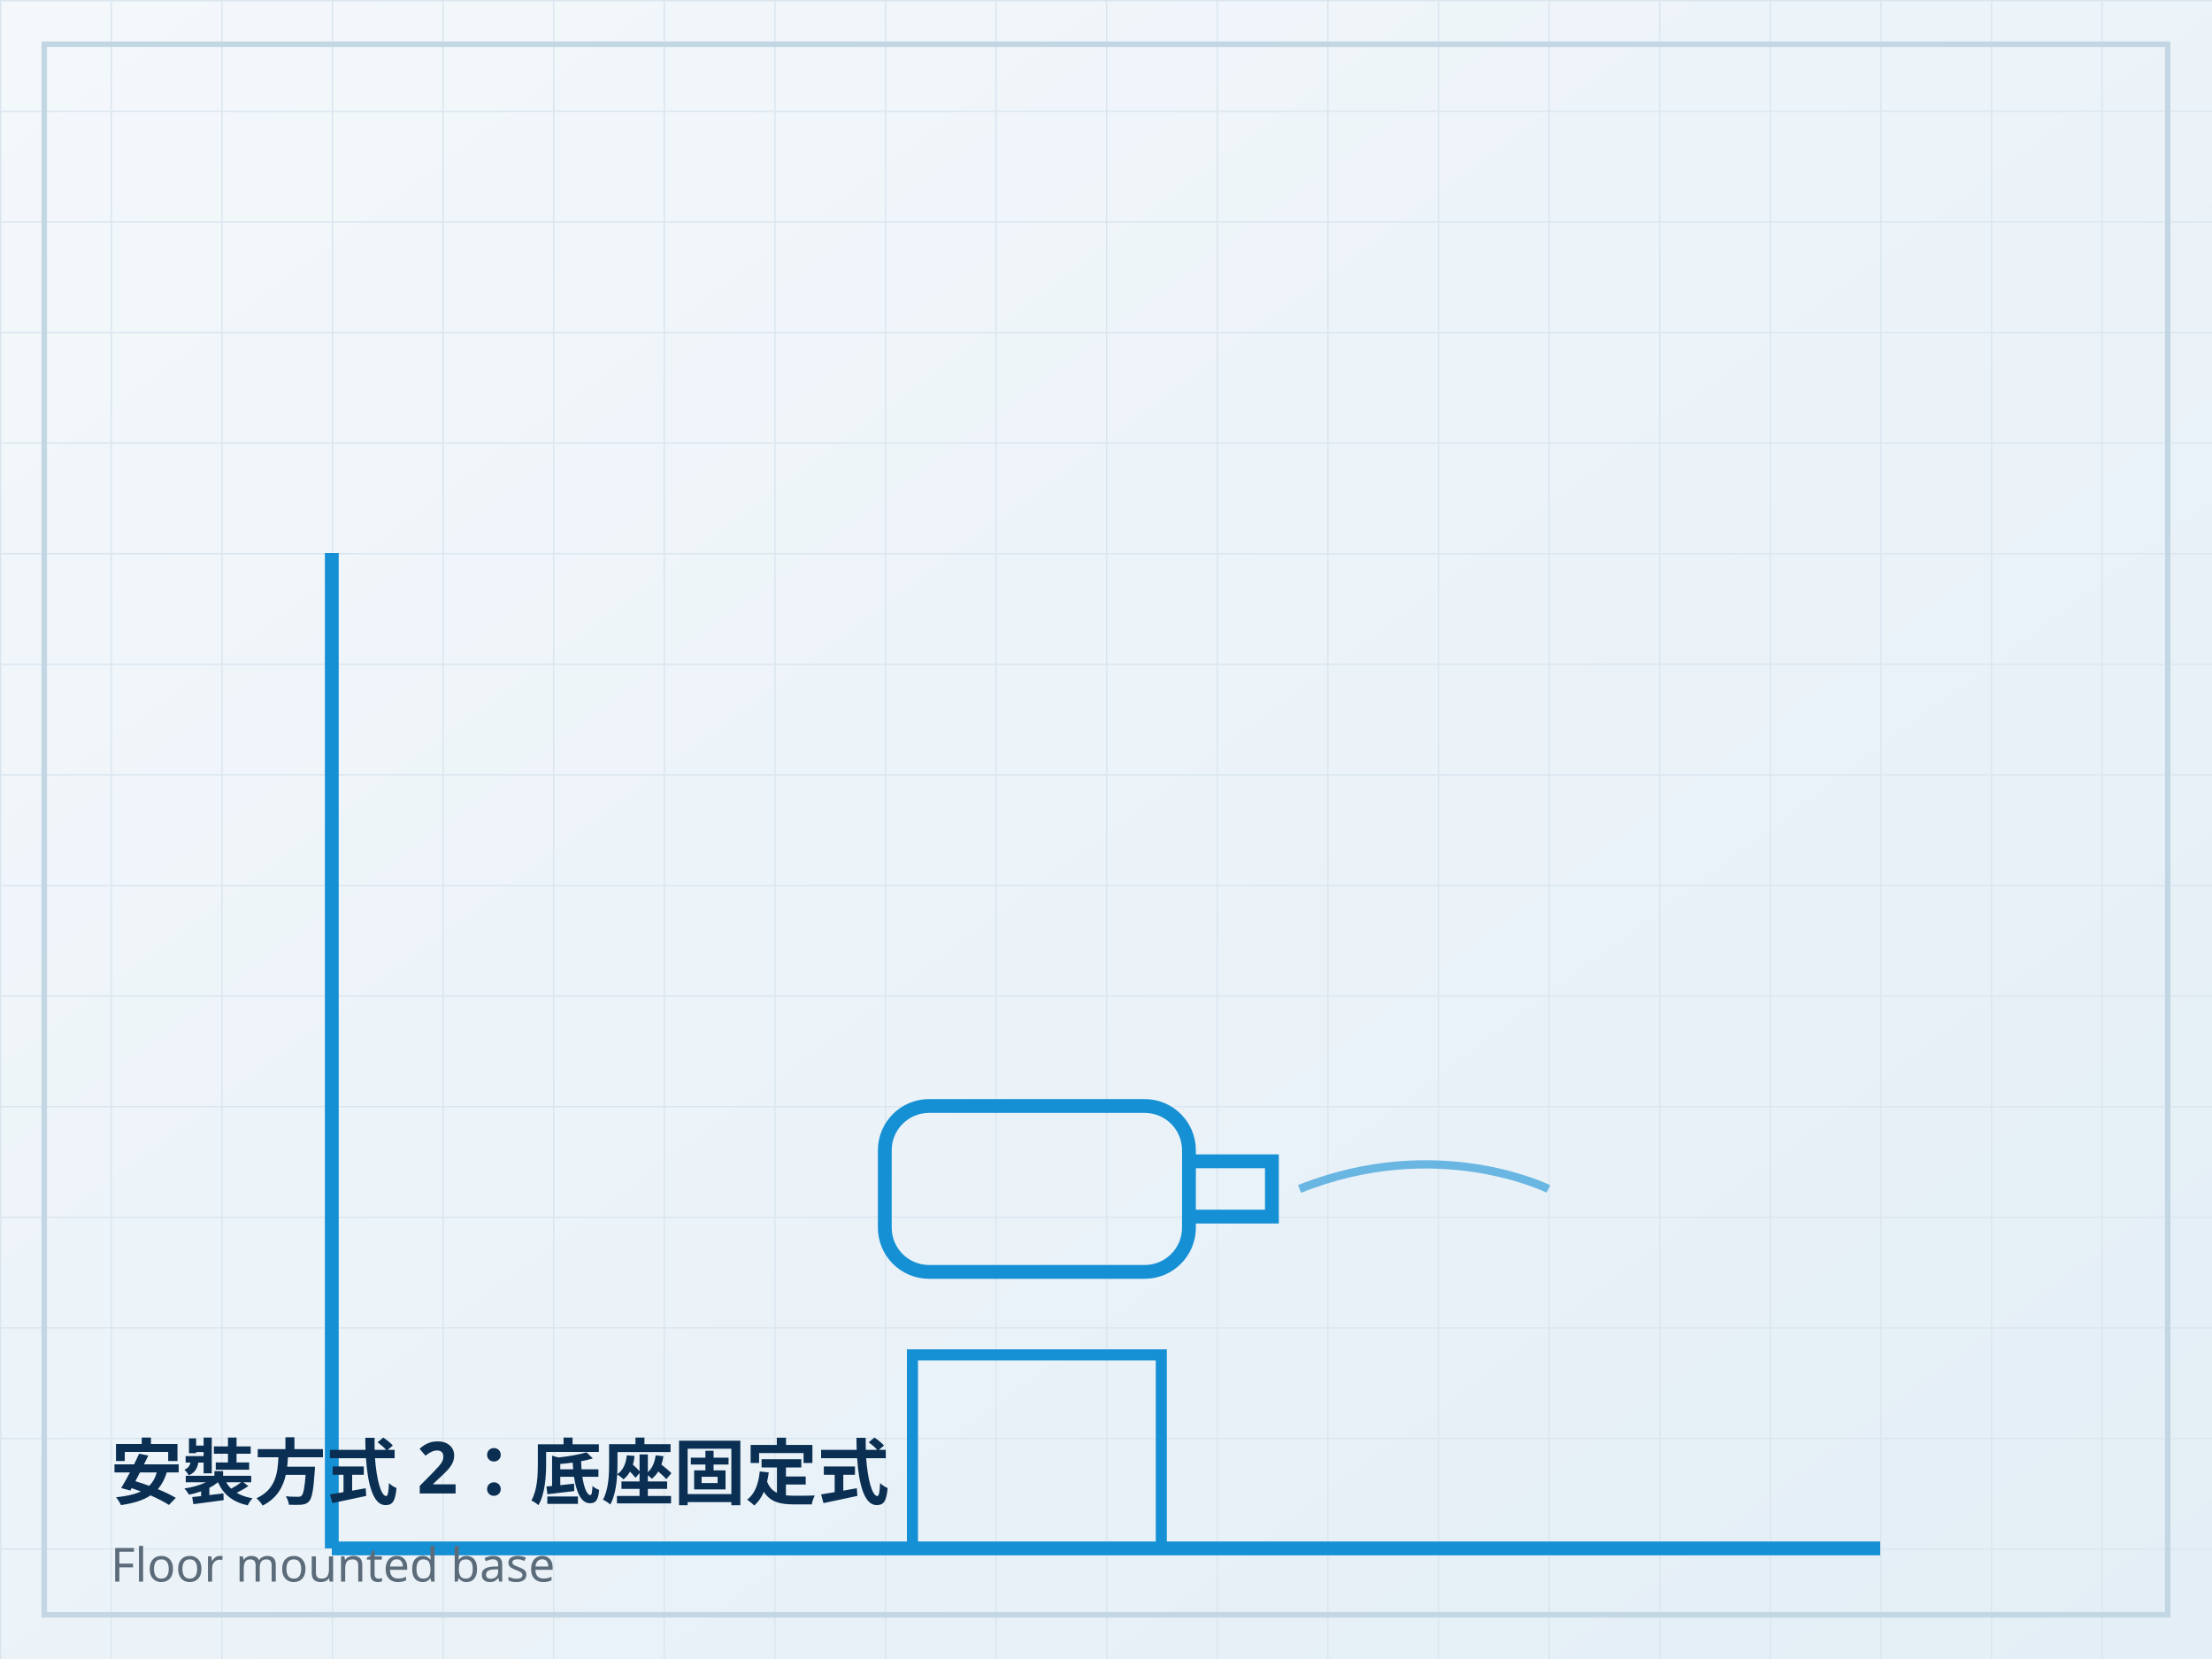
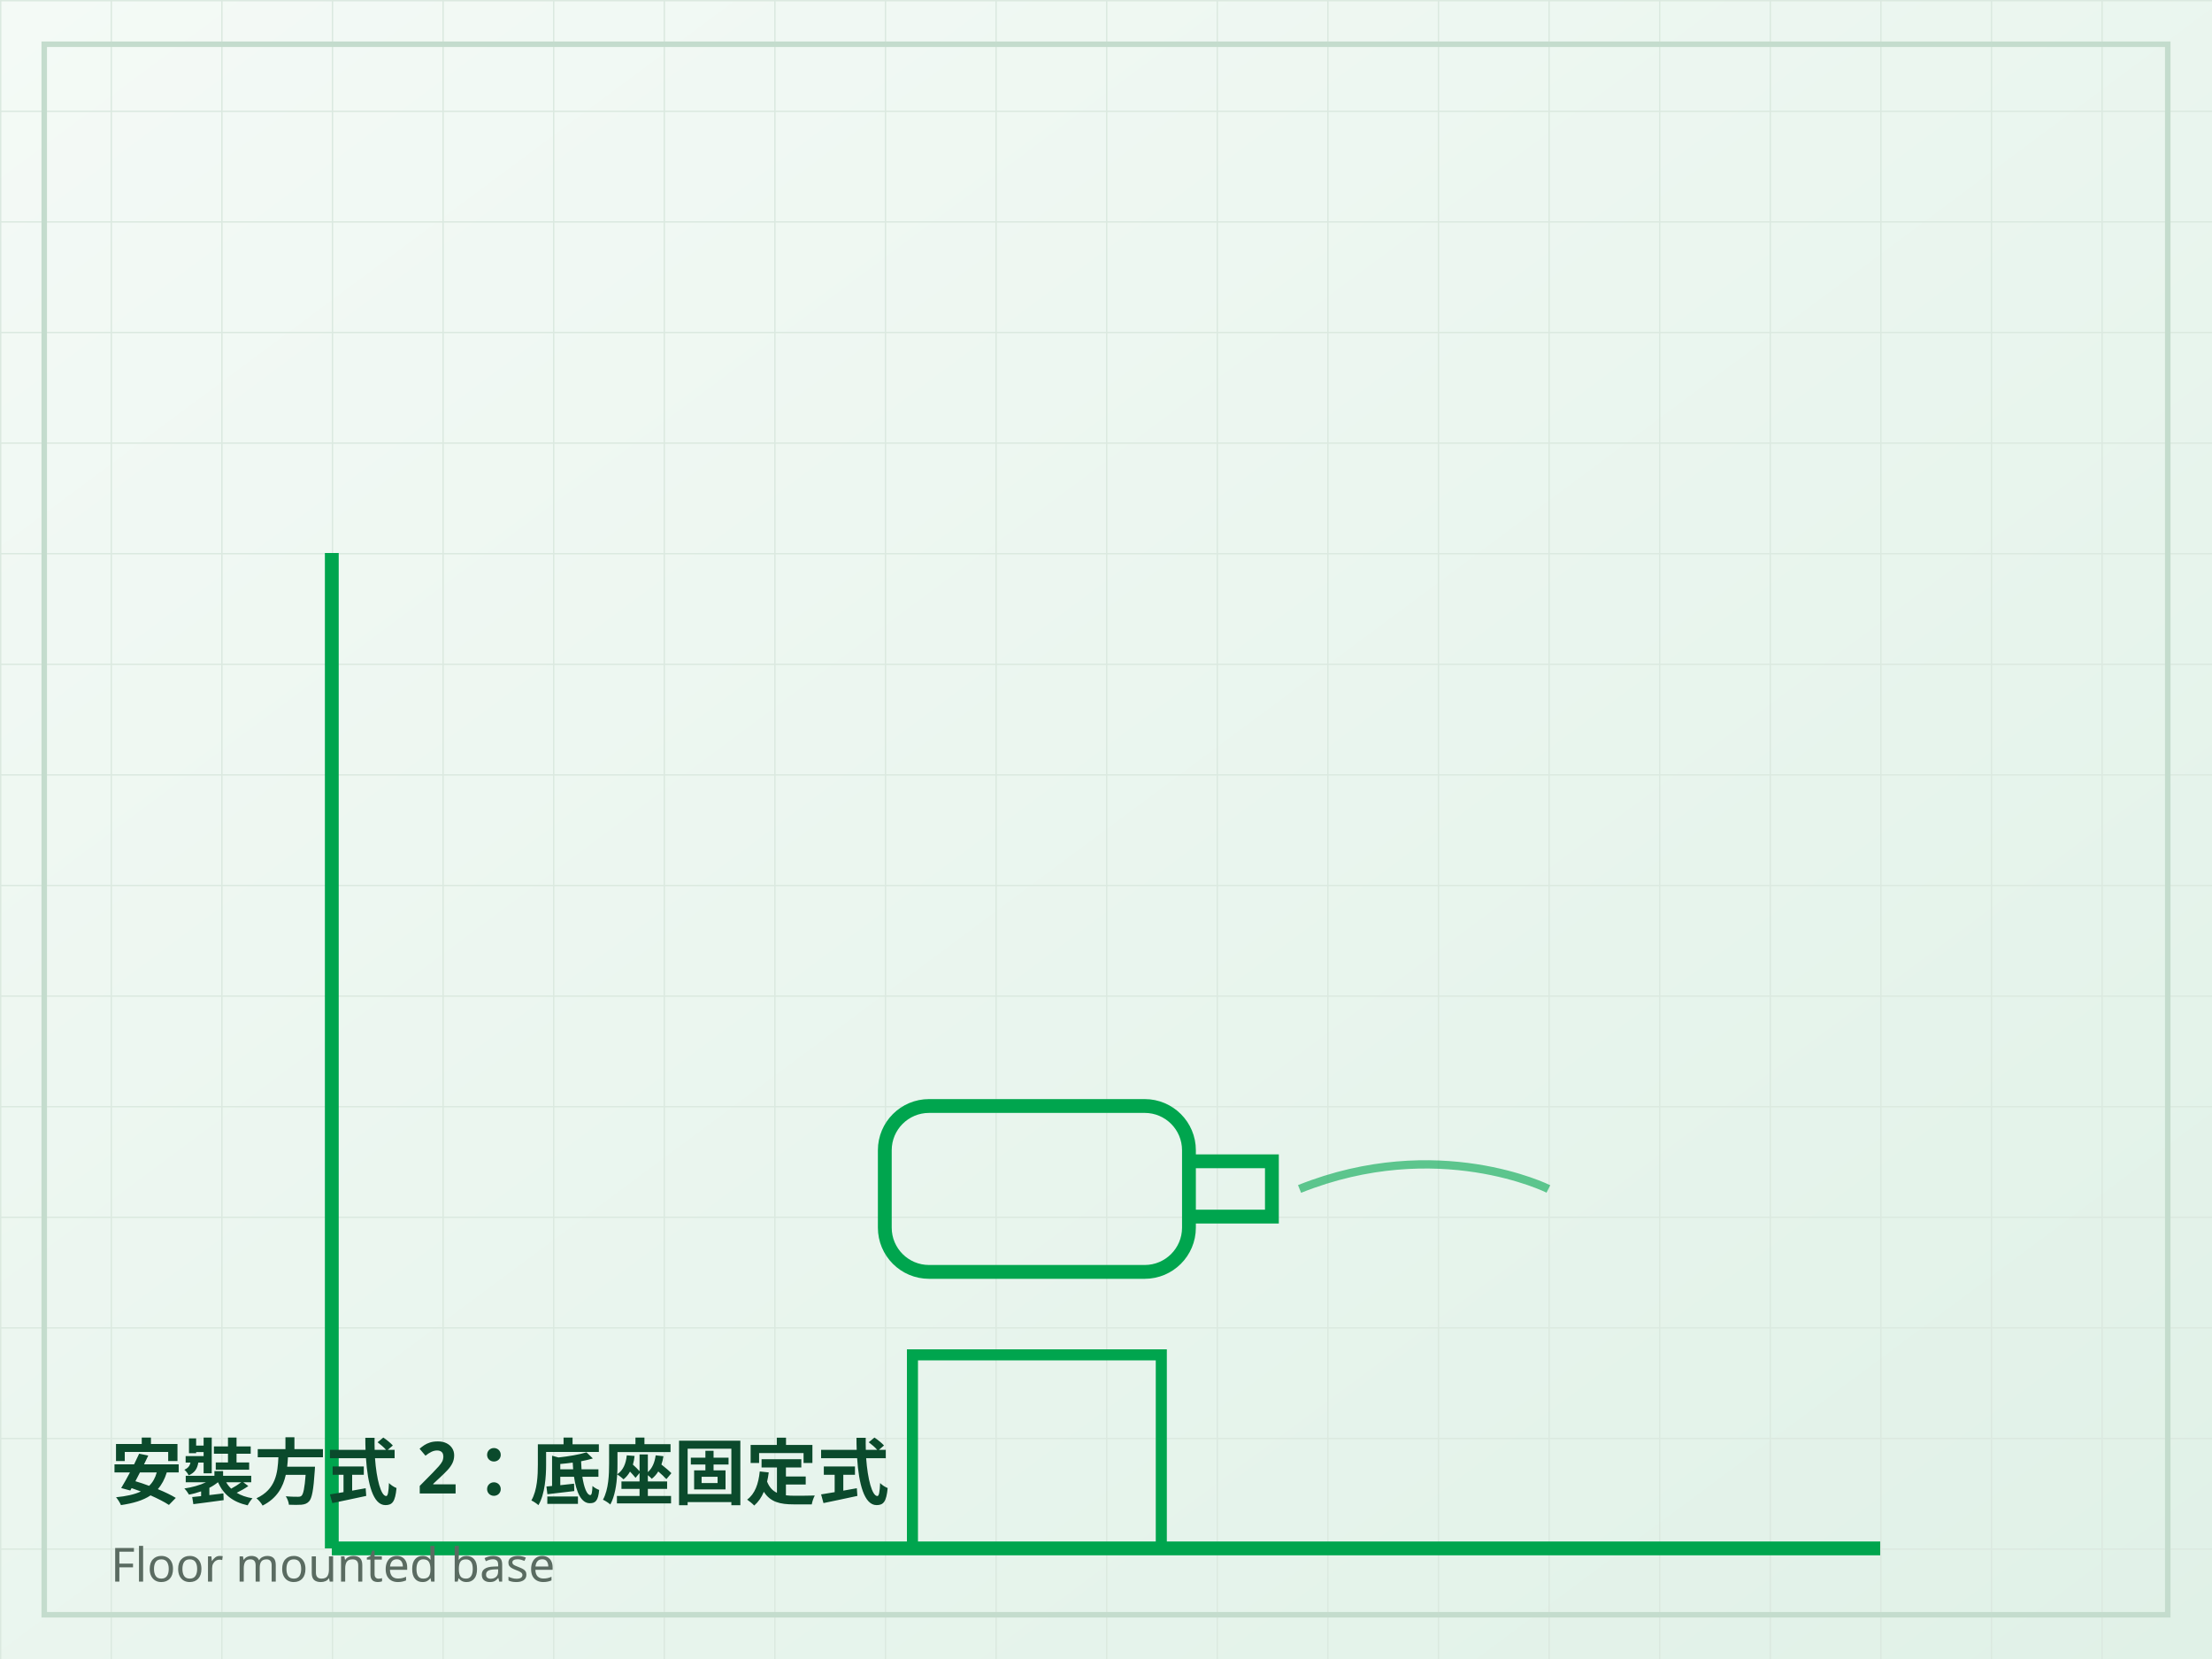
<svg xmlns="http://www.w3.org/2000/svg" viewBox="0 0 800 600" width="800" height="600" role="img" aria-label="安裝方式 2：底座固定式">
  <defs>
    <pattern id="grid" width="40" height="40" patternUnits="userSpaceOnUse">
-       <path d="M40 0H0v40" fill="none" stroke="#dbe6ef" stroke-width="1" />
+       <path d="M40 0H0v40" fill="none" stroke="#dbe9e0" stroke-width="1" />
    </pattern>
    <linearGradient id="bg" x1="0" y1="0" x2="1" y2="1">
-       <stop offset="0" stop-color="#f4f8fb" />
-       <stop offset="1" stop-color="#e3eef6" />
+       <stop offset="0" stop-color="#f4faf6" />
+       <stop offset="1" stop-color="#e0f1e7" />
    </linearGradient>
  </defs>
  <rect width="800" height="600" fill="url(#bg)" />
  <rect width="800" height="600" fill="url(#grid)" />
-   <rect x="16" y="16" width="768" height="568" fill="none" stroke="#c3d6e4" stroke-width="2" />
-   <g fill="none" stroke="#1690d4" stroke-width="5">
+   <rect x="16" y="16" width="768" height="568" fill="none" stroke="#c4dccd" stroke-width="2" />
+   <g fill="none" stroke="#00a54e" stroke-width="5">
    <path d="M120 560h560M120 200v360" />
    <path d="M330 560v-70h90v70" stroke-width="4" />
    <rect x="320" y="400" width="110" height="60" rx="16" />
    <path d="M430 420h30v20h-30" />
    <path d="M470 430c50-20 90 0 90 0" stroke-width="3" opacity=".6" />
  </g>
-   <text x="40" y="542" font-family="Segoe UI, Noto Sans TC, sans-serif" font-size="26" font-weight="700" fill="#0a2f52">安裝方式 2：底座固定式</text>
-   <text x="40" y="572" font-family="Segoe UI, sans-serif" font-size="17" fill="#5b6b7a">Floor mounted base</text>
+   <text x="40" y="542" font-family="Segoe UI, Noto Sans TC, sans-serif" font-size="26" font-weight="700" fill="#0b4a2c">安裝方式 2：底座固定式</text>
+   <text x="40" y="572" font-family="Segoe UI, sans-serif" font-size="17" fill="#5a6b61">Floor mounted base</text>
</svg>
